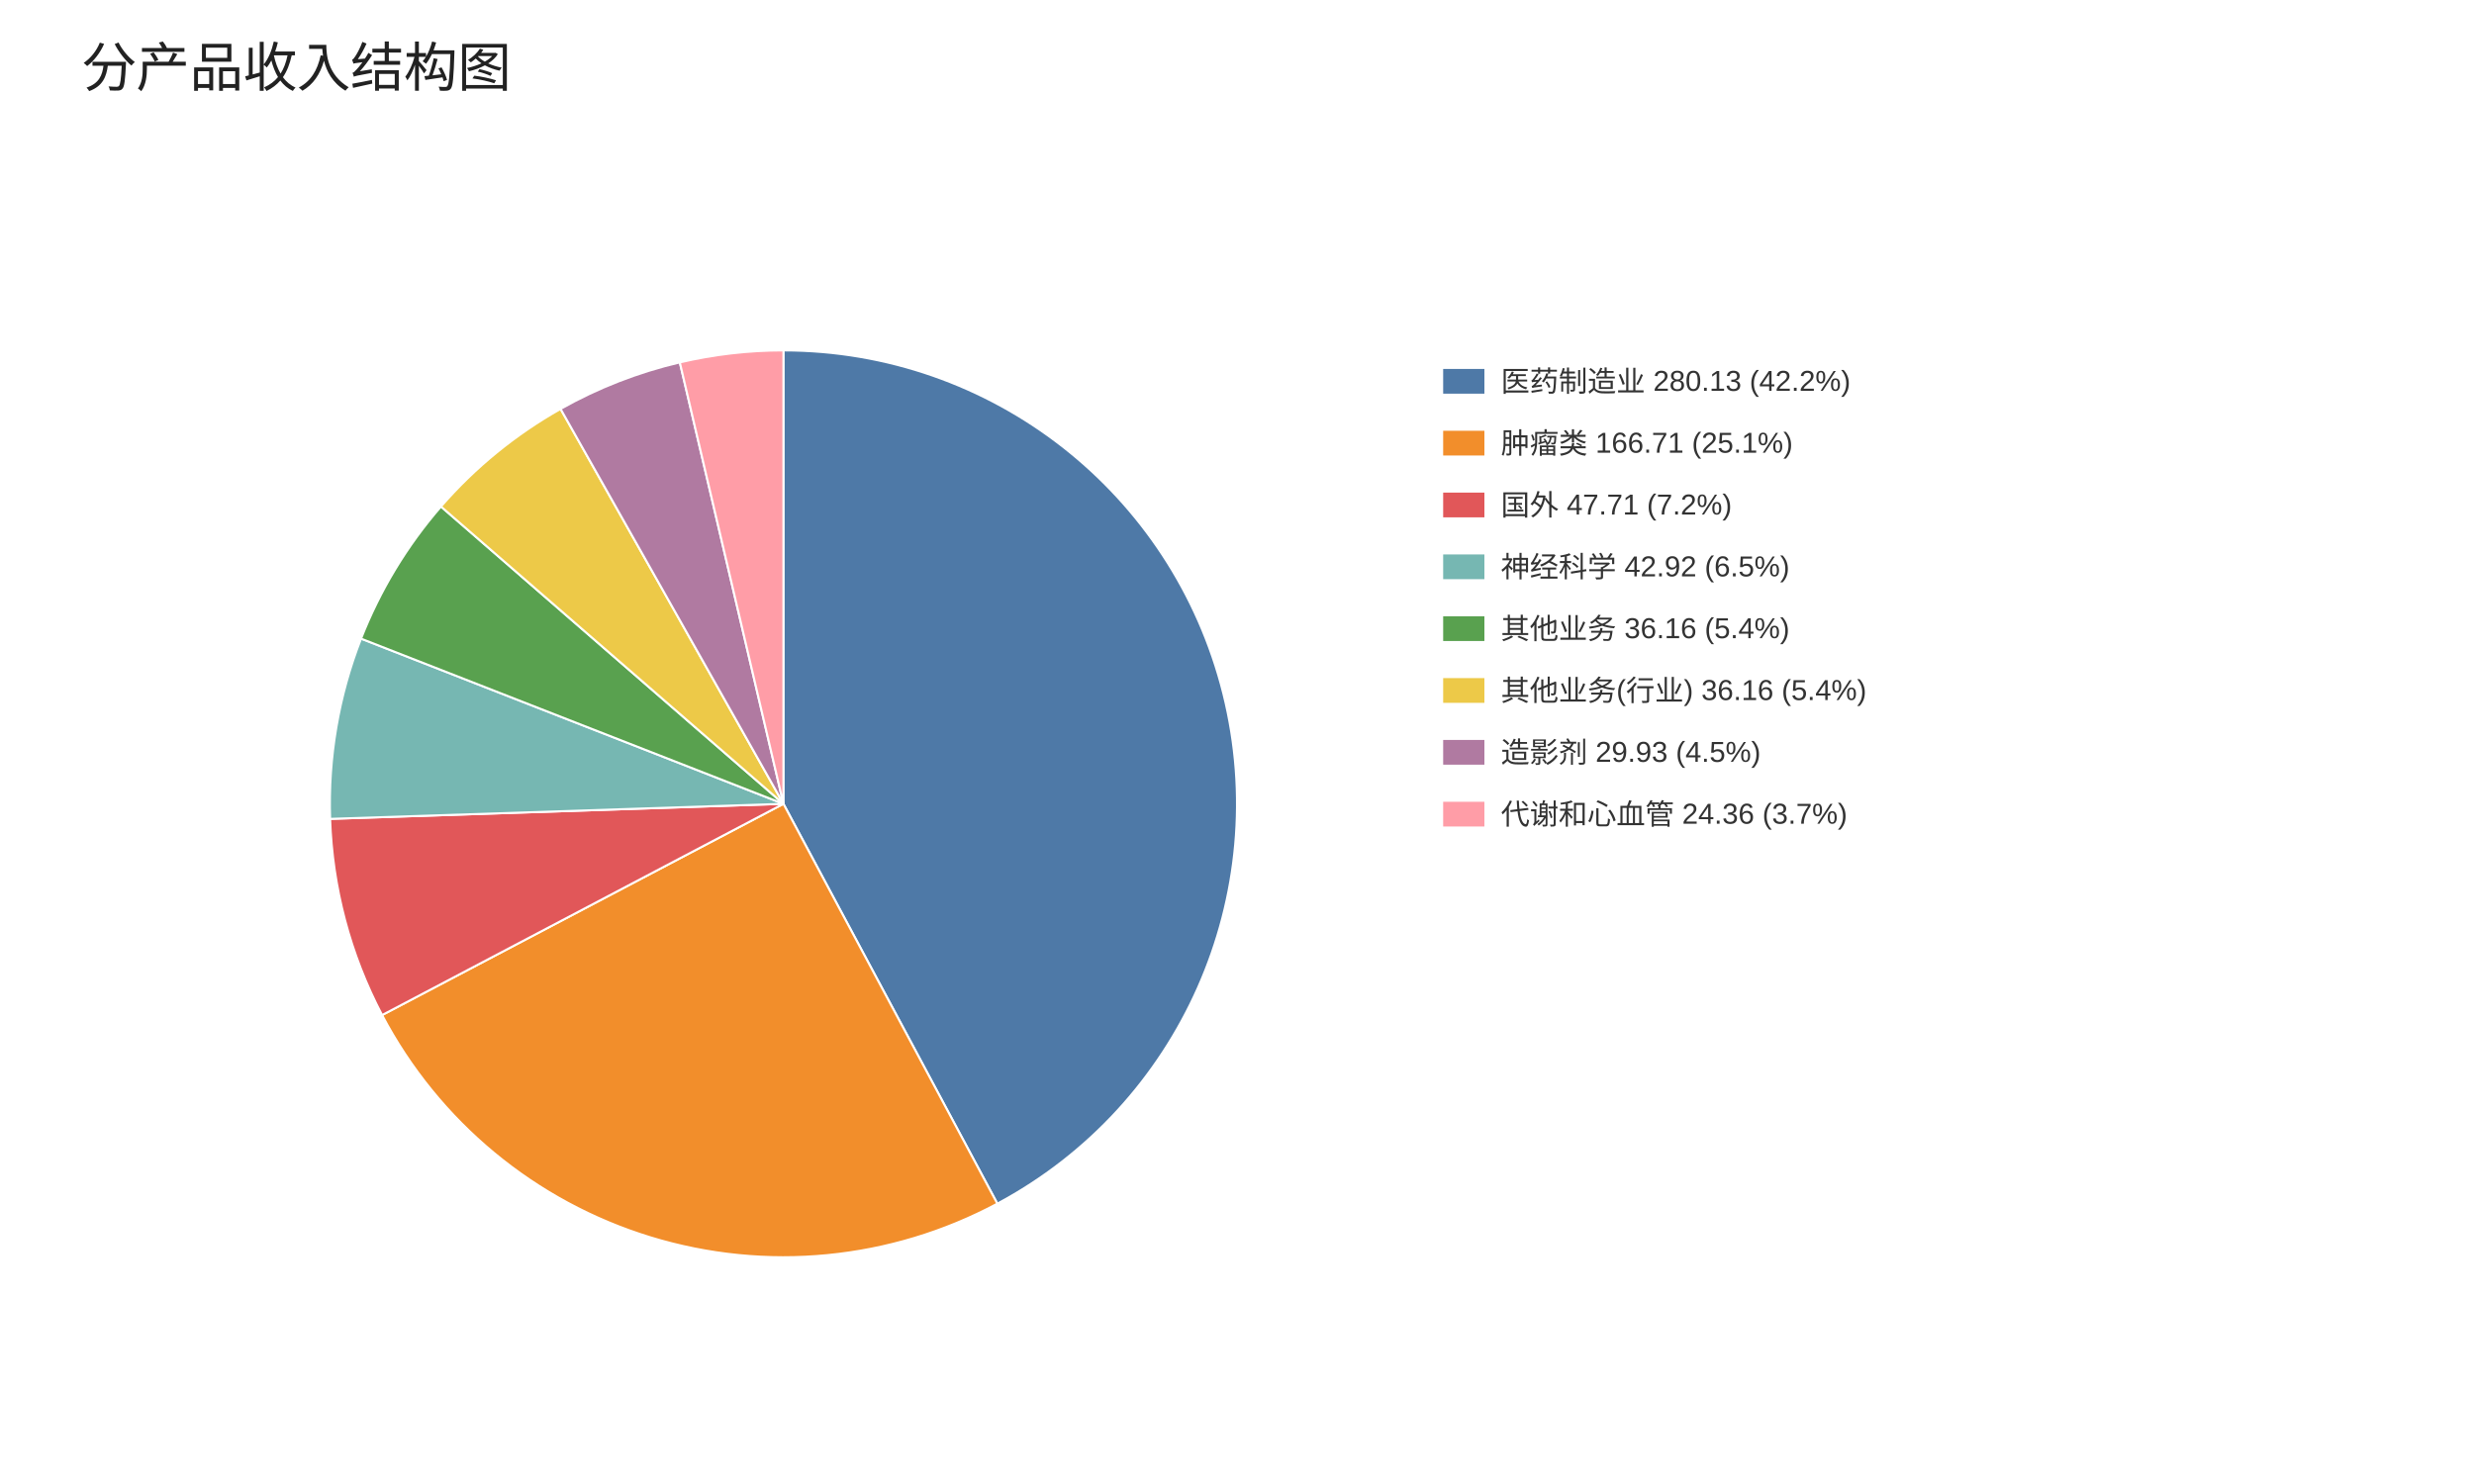
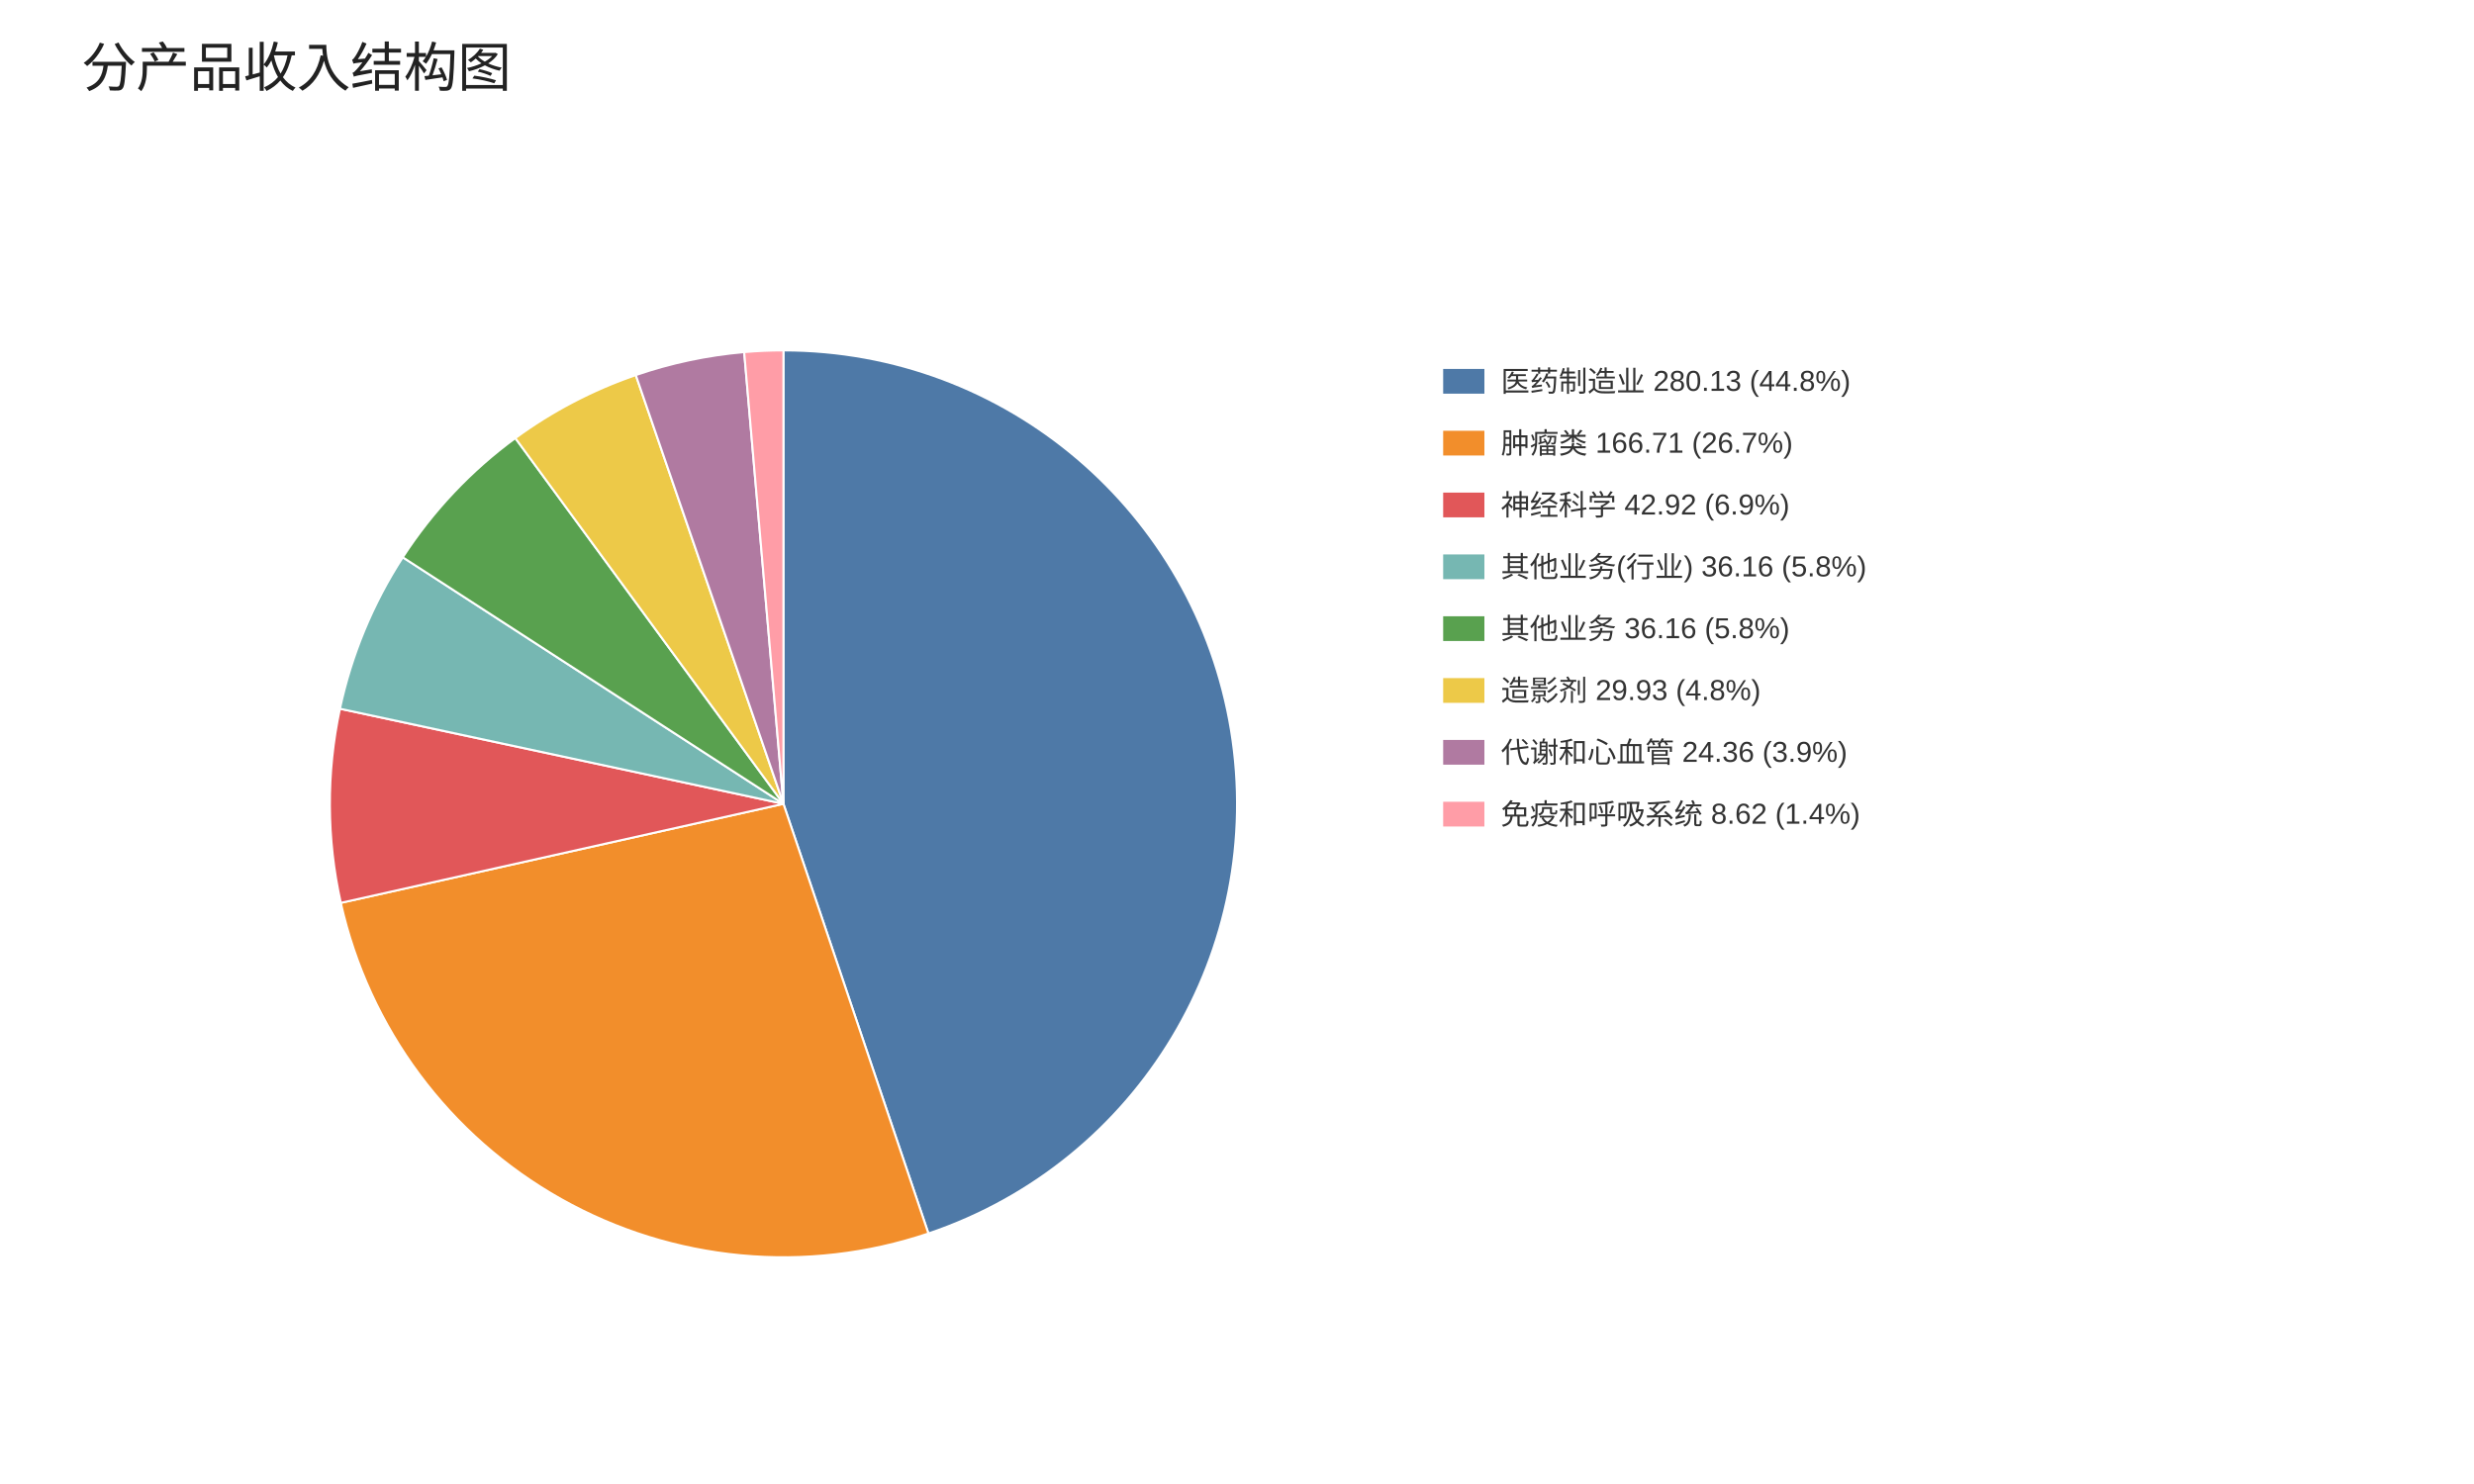
<svg xmlns="http://www.w3.org/2000/svg" width="1200" height="720" viewBox="0 0 1200 720">
  <rect x="0" y="0" width="100%" height="100%" fill="#ffffff" />
  <text x="40" y="42" font-size="26" font-family="Arial, PingFang SC, Microsoft YaHei, sans-serif" fill="#222">分产品收入结构图</text>
-   <path d="M 380.00 390.00 L 380.00 170.00 A 220.00 220.00 0 0 1 483.76 583.99 Z" fill="#4E79A7" stroke="#fff" stroke-width="1" />
-   <path d="M 380.00 390.00 L 483.76 583.99 A 220.00 220.00 0 0 1 185.33 492.49 Z" fill="#F28E2B" stroke="#fff" stroke-width="1" />
-   <path d="M 380.00 390.00 L 185.33 492.49 A 220.00 220.00 0 0 1 160.12 397.30 Z" fill="#E15759" stroke="#fff" stroke-width="1" />
-   <path d="M 380.00 390.00 L 160.12 397.30 A 220.00 220.00 0 0 1 175.12 309.85 Z" fill="#76B7B2" stroke="#fff" stroke-width="1" />
-   <path d="M 380.00 390.00 L 175.12 309.85 A 220.00 220.00 0 0 1 213.88 245.76 Z" fill="#59A14F" stroke="#fff" stroke-width="1" />
-   <path d="M 380.00 390.00 L 213.88 245.76 A 220.00 220.00 0 0 1 271.90 198.39 Z" fill="#EDC948" stroke="#fff" stroke-width="1" />
-   <path d="M 380.00 390.00 L 271.90 198.39 A 220.00 220.00 0 0 1 329.74 175.82 Z" fill="#B07AA1" stroke="#fff" stroke-width="1" />
-   <path d="M 380.00 390.00 L 329.74 175.82 A 220.00 220.00 0 0 1 380.00 170.00 Z" fill="#FF9DA7" stroke="#fff" stroke-width="1" />
+   <path d="M 380.00 390.00 L 380.00 170.00 A 220.00 220.00 0 0 1 450.33 598.46 Z" fill="#4E79A7" stroke="#fff" stroke-width="1" />
+   <path d="M 380.00 390.00 L 450.33 598.46 A 220.00 220.00 0 0 1 165.31 438.05 Z" fill="#F28E2B" stroke="#fff" stroke-width="1" />
+   <path d="M 380.00 390.00 L 165.31 438.05 A 220.00 220.00 0 0 1 164.89 343.86 Z" fill="#E15759" stroke="#fff" stroke-width="1" />
+   <path d="M 380.00 390.00 L 164.89 343.86 A 220.00 220.00 0 0 1 195.36 270.39 Z" fill="#76B7B2" stroke="#fff" stroke-width="1" />
+   <path d="M 380.00 390.00 L 195.36 270.39 A 220.00 220.00 0 0 1 249.95 212.55 Z" fill="#59A14F" stroke="#fff" stroke-width="1" />
+   <path d="M 380.00 390.00 L 249.95 212.55 A 220.00 220.00 0 0 1 308.39 181.98 Z" fill="#EDC948" stroke="#fff" stroke-width="1" />
+   <path d="M 380.00 390.00 L 308.39 181.98 A 220.00 220.00 0 0 1 360.96 170.83 Z" fill="#B07AA1" stroke="#fff" stroke-width="1" />
+   <path d="M 380.00 390.00 L 360.96 170.83 A 220.00 220.00 0 0 1 380.00 170.00 Z" fill="#FF9DA7" stroke="#fff" stroke-width="1" />
  <rect x="700" y="179" width="20" height="12" fill="#4E79A7" />
-   <text x="728" y="190" font-size="14" font-family="Arial, PingFang SC, Microsoft YaHei, sans-serif" fill="#333">医药制造业  280.13 (42.2%)</text>
+   <text x="728" y="190" font-size="14" font-family="Arial, PingFang SC, Microsoft YaHei, sans-serif" fill="#333">医药制造业  280.13 (44.8%)</text>
  <rect x="700" y="209" width="20" height="12" fill="#F28E2B" />
-   <text x="728" y="220" font-size="14" font-family="Arial, PingFang SC, Microsoft YaHei, sans-serif" fill="#333">肿瘤类  166.71 (25.1%)</text>
+   <text x="728" y="220" font-size="14" font-family="Arial, PingFang SC, Microsoft YaHei, sans-serif" fill="#333">肿瘤类  166.71 (26.7%)</text>
  <rect x="700" y="239" width="20" height="12" fill="#E15759" />
-   <text x="728" y="250" font-size="14" font-family="Arial, PingFang SC, Microsoft YaHei, sans-serif" fill="#333">国外  47.71 (7.2%)</text>
+   <text x="728" y="250" font-size="14" font-family="Arial, PingFang SC, Microsoft YaHei, sans-serif" fill="#333">神经科学  42.92 (6.9%)</text>
  <rect x="700" y="269" width="20" height="12" fill="#76B7B2" />
-   <text x="728" y="280" font-size="14" font-family="Arial, PingFang SC, Microsoft YaHei, sans-serif" fill="#333">神经科学  42.92 (6.5%)</text>
+   <text x="728" y="280" font-size="14" font-family="Arial, PingFang SC, Microsoft YaHei, sans-serif" fill="#333">其他业务(行业)  36.16 (5.8%)</text>
  <rect x="700" y="299" width="20" height="12" fill="#59A14F" />
-   <text x="728" y="310" font-size="14" font-family="Arial, PingFang SC, Microsoft YaHei, sans-serif" fill="#333">其他业务  36.16 (5.4%)</text>
+   <text x="728" y="310" font-size="14" font-family="Arial, PingFang SC, Microsoft YaHei, sans-serif" fill="#333">其他业务  36.16 (5.8%)</text>
  <rect x="700" y="329" width="20" height="12" fill="#EDC948" />
-   <text x="728" y="340" font-size="14" font-family="Arial, PingFang SC, Microsoft YaHei, sans-serif" fill="#333">其他业务(行业)  36.16 (5.4%)</text>
+   <text x="728" y="340" font-size="14" font-family="Arial, PingFang SC, Microsoft YaHei, sans-serif" fill="#333">造影剂  29.93 (4.8%)</text>
  <rect x="700" y="359" width="20" height="12" fill="#B07AA1" />
-   <text x="728" y="370" font-size="14" font-family="Arial, PingFang SC, Microsoft YaHei, sans-serif" fill="#333">造影剂  29.93 (4.5%)</text>
+   <text x="728" y="370" font-size="14" font-family="Arial, PingFang SC, Microsoft YaHei, sans-serif" fill="#333">代谢和心血管  24.36 (3.9%)</text>
  <rect x="700" y="389" width="20" height="12" fill="#FF9DA7" />
-   <text x="728" y="400" font-size="14" font-family="Arial, PingFang SC, Microsoft YaHei, sans-serif" fill="#333">代谢和心血管  24.36 (3.7%)</text>
+   <text x="728" y="400" font-size="14" font-family="Arial, PingFang SC, Microsoft YaHei, sans-serif" fill="#333">免疫和呼吸系统  8.62 (1.4%)</text>
</svg>
